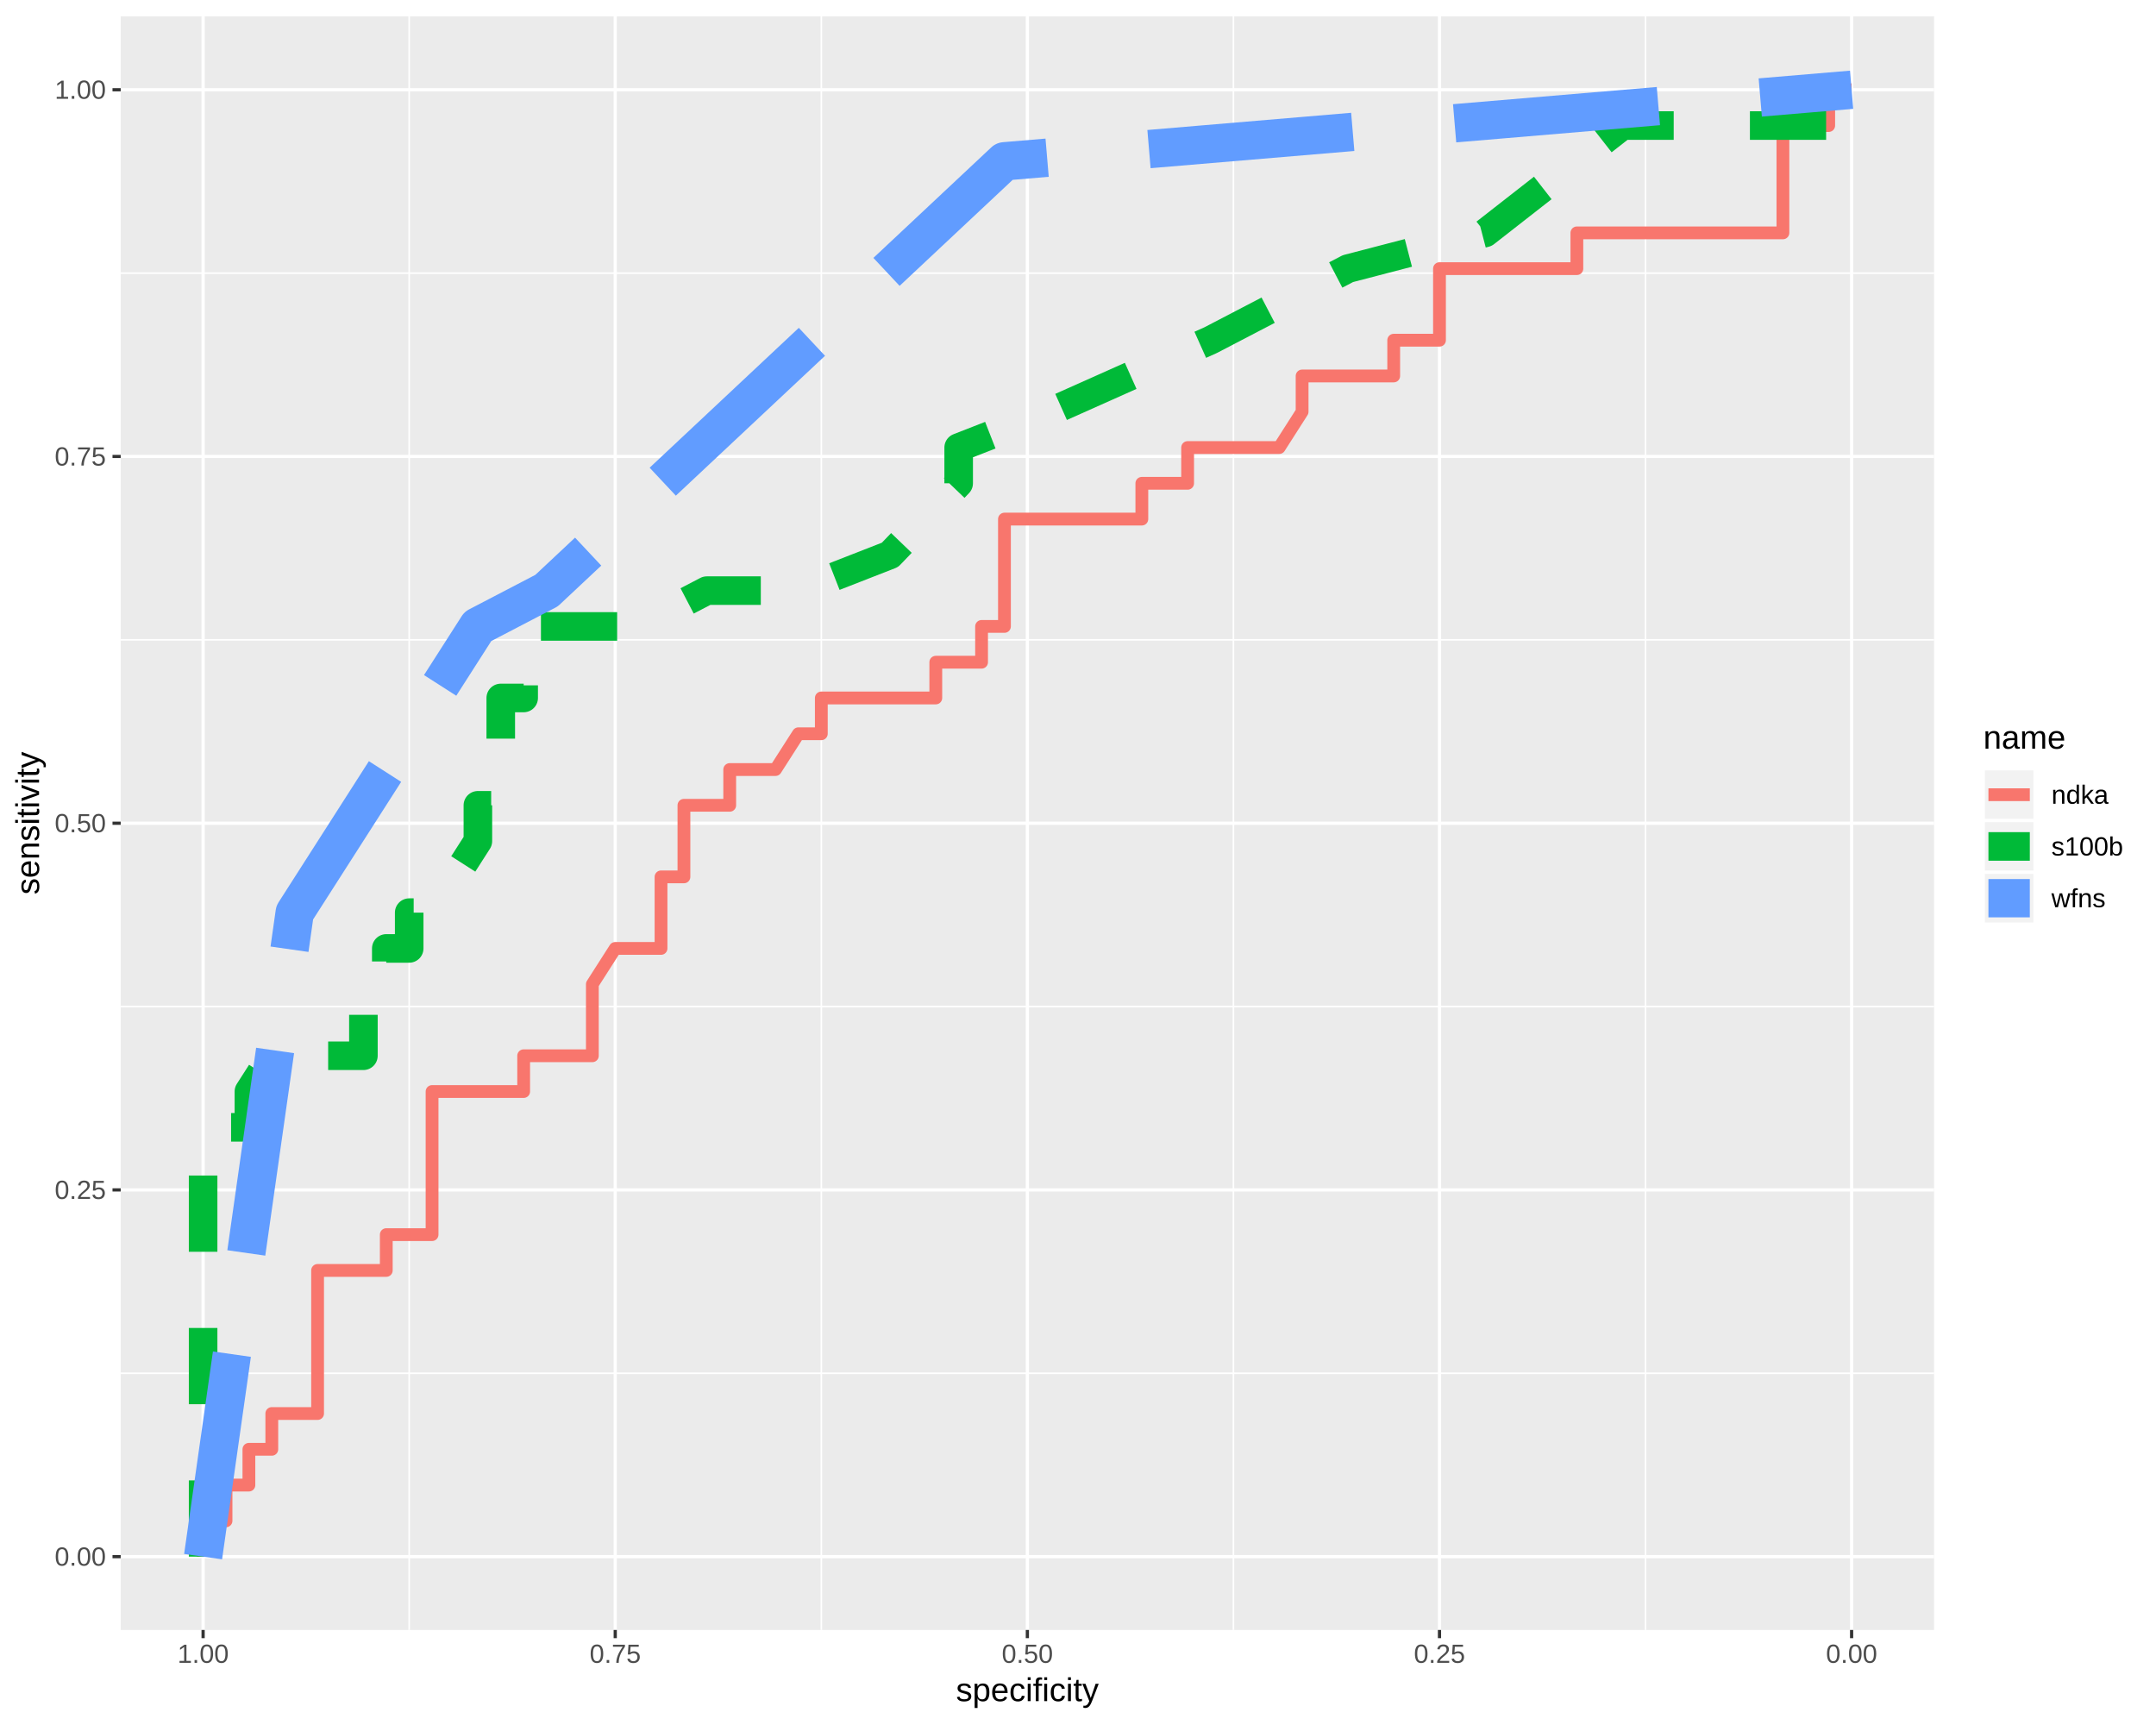
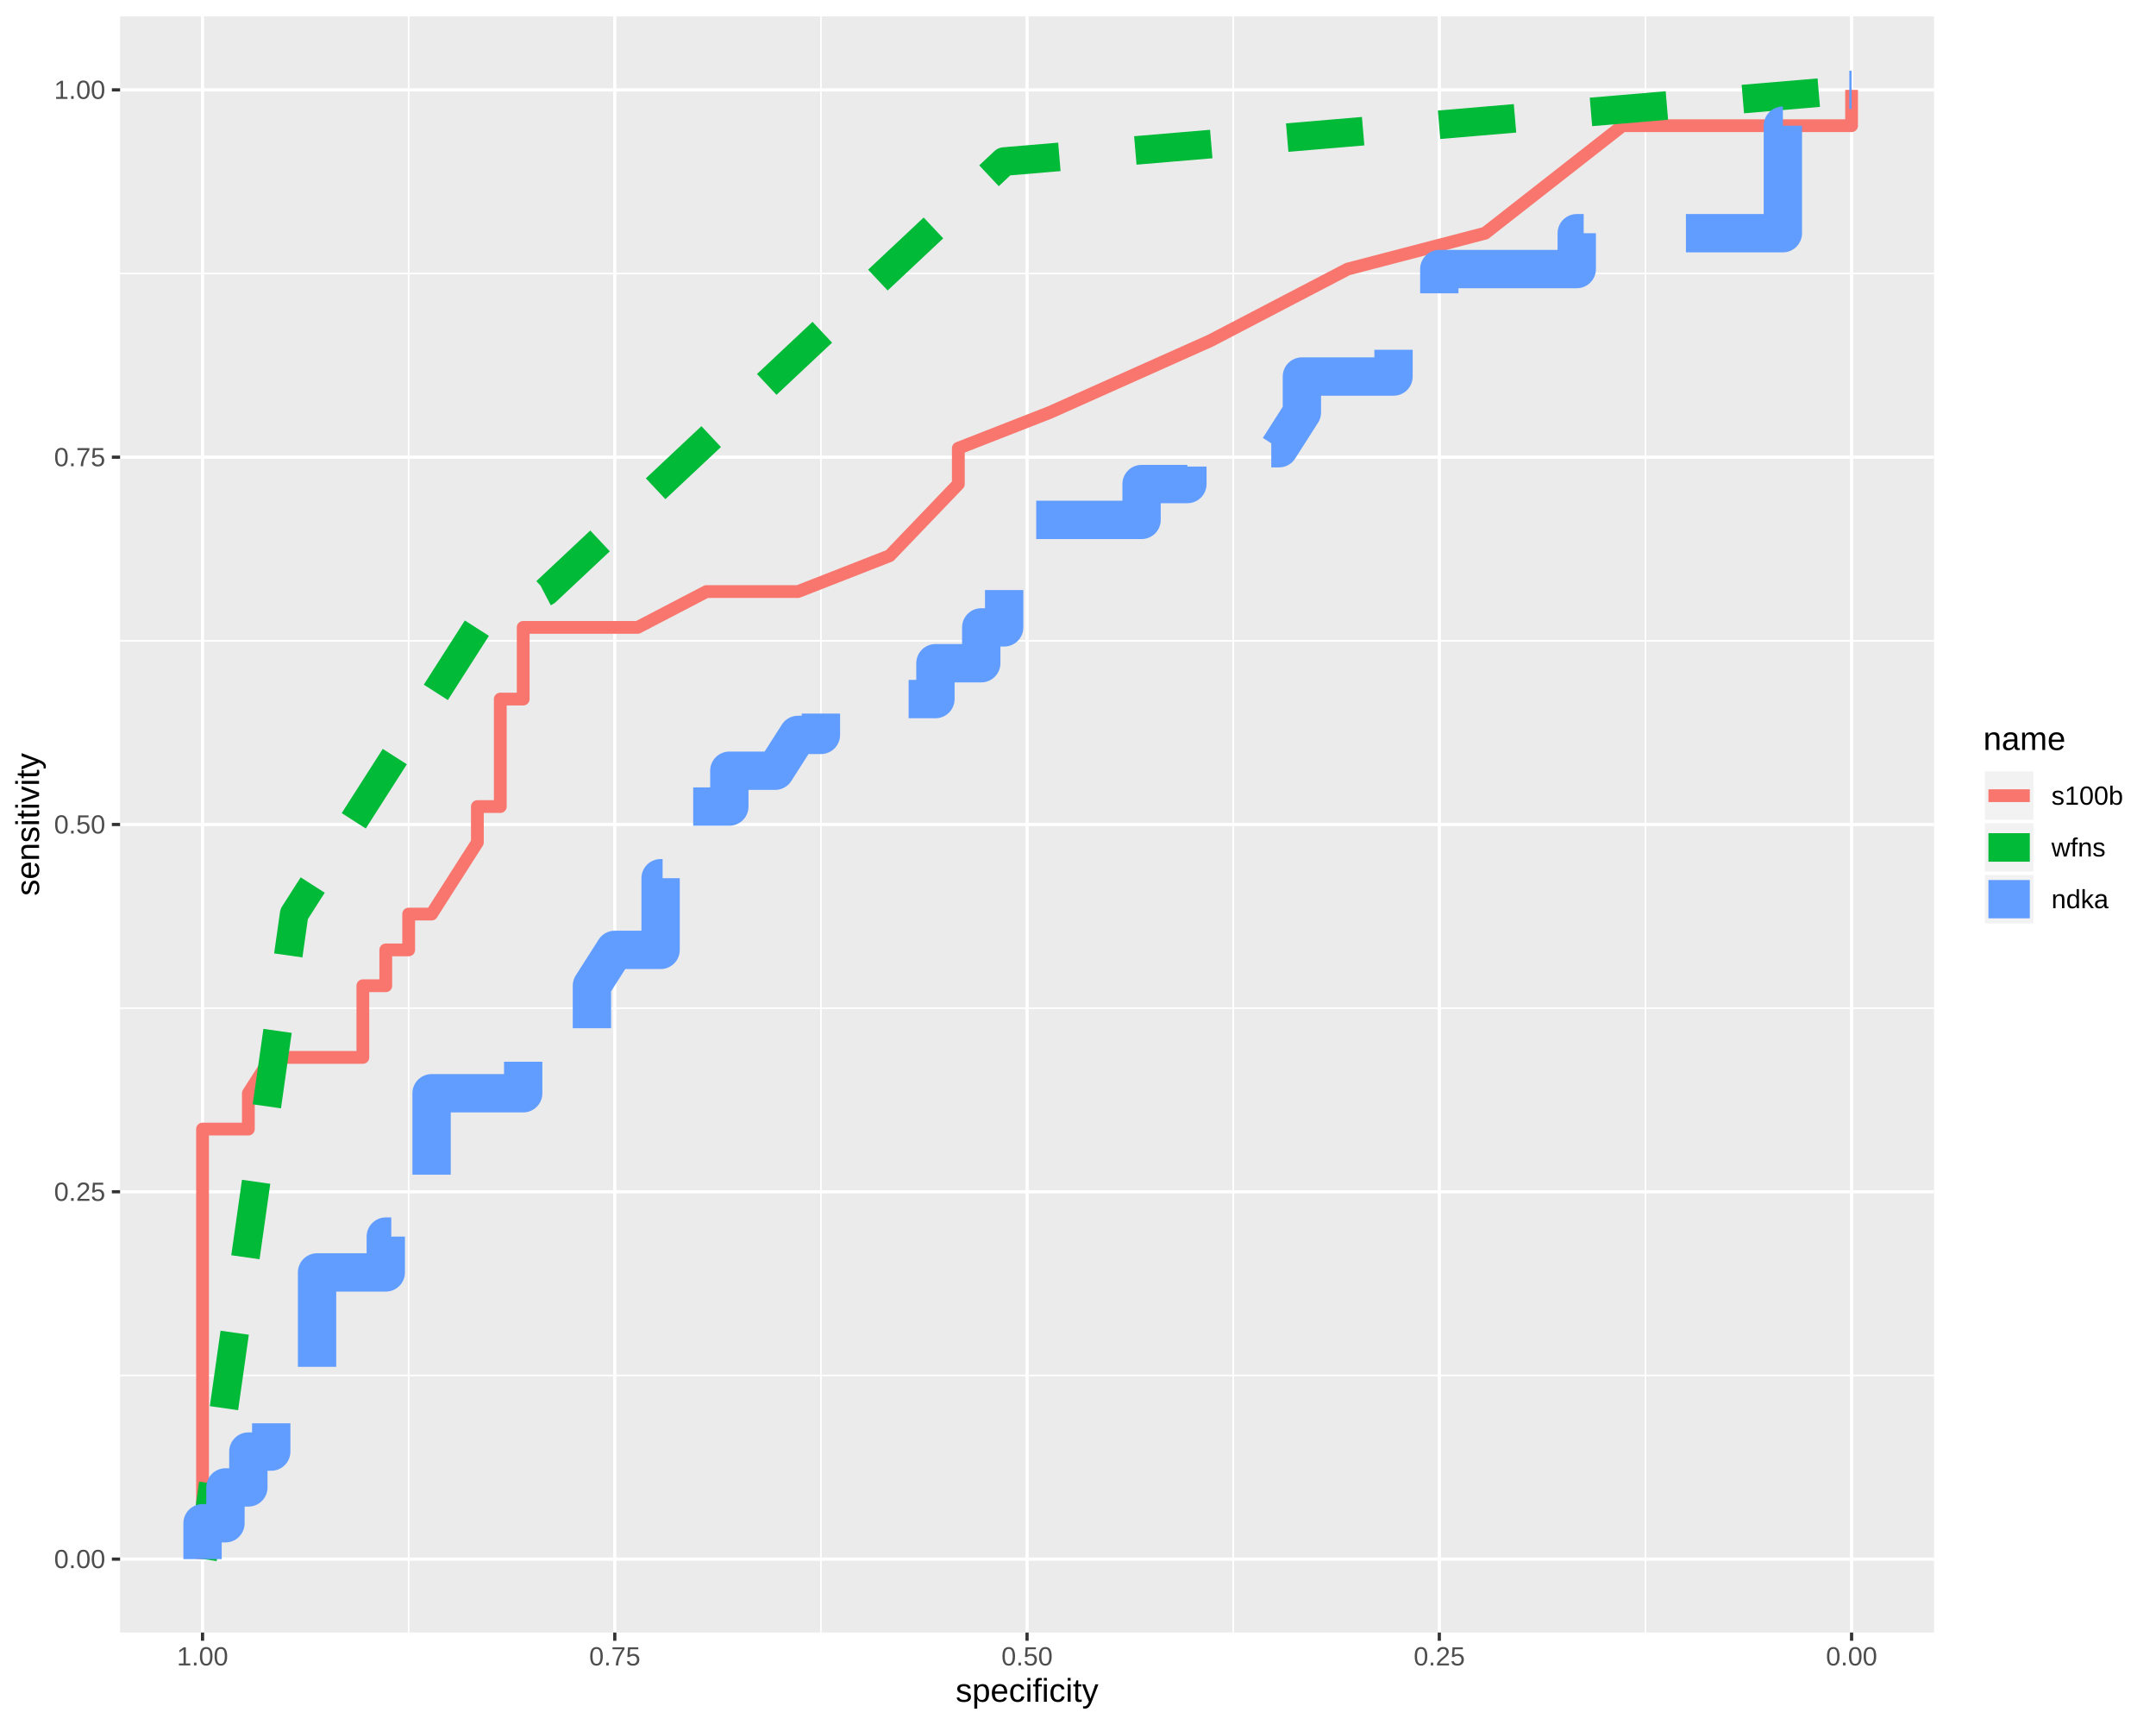
<svg xmlns="http://www.w3.org/2000/svg" viewBox="0 0 720.00 576.00">
  <defs>
    <style type="text/css">
    line, polyline, polygon, path, rect, circle {
      fill: none;
      stroke: #000000;
      stroke-linecap: round;
      stroke-linejoin: round;
      stroke-miterlimit: 10.00;
    }
  </style>
  </defs>
  <rect width="100%" height="100%" style="stroke: none; fill: #FFFFFF;" />
  <rect x="0.00" y="0.00" width="720.00" height="576.00" style="stroke-width: 1.07; stroke: #FFFFFF; fill: #FFFFFF;" />
  <defs>
-     <clipPath id="cpNDAuMzF8NjQ1Ljg3fDU0NC4yN3w1LjQ4">
-       <rect x="40.31" y="5.48" width="605.57" height="538.79" />
+     <clipPath id="cpNDAuMTB8NjQ1Ljg3fDU0NS4xM3w1LjQ4">
+       <rect x="40.10" y="5.48" width="605.77" height="539.65" />
    </clipPath>
  </defs>
-   <rect x="40.31" y="5.48" width="605.57" height="538.79" style="stroke-width: 1.07; stroke: none; fill: #EBEBEB;" clip-path="url(#cpNDAuMzF8NjQ1Ljg3fDU0NC4yN3w1LjQ4)" />
-   <polyline points="40.31,458.55 645.87,458.55 " style="stroke-width: 0.53; stroke: #FFFFFF; stroke-linecap: butt;" clip-path="url(#cpNDAuMzF8NjQ1Ljg3fDU0NC4yN3w1LjQ4)" />
-   <polyline points="40.31,336.10 645.87,336.10 " style="stroke-width: 0.53; stroke: #FFFFFF; stroke-linecap: butt;" clip-path="url(#cpNDAuMzF8NjQ1Ljg3fDU0NC4yN3w1LjQ4)" />
-   <polyline points="40.31,213.65 645.87,213.65 " style="stroke-width: 0.53; stroke: #FFFFFF; stroke-linecap: butt;" clip-path="url(#cpNDAuMzF8NjQ1Ljg3fDU0NC4yN3w1LjQ4)" />
-   <polyline points="40.31,91.20 645.87,91.20 " style="stroke-width: 0.53; stroke: #FFFFFF; stroke-linecap: butt;" clip-path="url(#cpNDAuMzF8NjQ1Ljg3fDU0NC4yN3w1LjQ4)" />
-   <polyline points="549.53,544.27 549.53,5.48 " style="stroke-width: 0.53; stroke: #FFFFFF; stroke-linecap: butt;" clip-path="url(#cpNDAuMzF8NjQ1Ljg3fDU0NC4yN3w1LjQ4)" />
-   <polyline points="411.91,544.27 411.91,5.48 " style="stroke-width: 0.53; stroke: #FFFFFF; stroke-linecap: butt;" clip-path="url(#cpNDAuMzF8NjQ1Ljg3fDU0NC4yN3w1LjQ4)" />
-   <polyline points="274.28,544.27 274.28,5.48 " style="stroke-width: 0.53; stroke: #FFFFFF; stroke-linecap: butt;" clip-path="url(#cpNDAuMzF8NjQ1Ljg3fDU0NC4yN3w1LjQ4)" />
-   <polyline points="136.65,544.27 136.65,5.48 " style="stroke-width: 0.53; stroke: #FFFFFF; stroke-linecap: butt;" clip-path="url(#cpNDAuMzF8NjQ1Ljg3fDU0NC4yN3w1LjQ4)" />
-   <polyline points="40.31,519.78 645.87,519.78 " style="stroke-width: 1.07; stroke: #FFFFFF; stroke-linecap: butt;" clip-path="url(#cpNDAuMzF8NjQ1Ljg3fDU0NC4yN3w1LjQ4)" />
-   <polyline points="40.31,397.33 645.87,397.33 " style="stroke-width: 1.07; stroke: #FFFFFF; stroke-linecap: butt;" clip-path="url(#cpNDAuMzF8NjQ1Ljg3fDU0NC4yN3w1LjQ4)" />
-   <polyline points="40.31,274.88 645.87,274.88 " style="stroke-width: 1.07; stroke: #FFFFFF; stroke-linecap: butt;" clip-path="url(#cpNDAuMzF8NjQ1Ljg3fDU0NC4yN3w1LjQ4)" />
-   <polyline points="40.31,152.42 645.87,152.42 " style="stroke-width: 1.07; stroke: #FFFFFF; stroke-linecap: butt;" clip-path="url(#cpNDAuMzF8NjQ1Ljg3fDU0NC4yN3w1LjQ4)" />
-   <polyline points="40.31,29.97 645.87,29.97 " style="stroke-width: 1.07; stroke: #FFFFFF; stroke-linecap: butt;" clip-path="url(#cpNDAuMzF8NjQ1Ljg3fDU0NC4yN3w1LjQ4)" />
-   <polyline points="618.35,544.27 618.35,5.48 " style="stroke-width: 1.07; stroke: #FFFFFF; stroke-linecap: butt;" clip-path="url(#cpNDAuMzF8NjQ1Ljg3fDU0NC4yN3w1LjQ4)" />
-   <polyline points="480.72,544.27 480.72,5.48 " style="stroke-width: 1.07; stroke: #FFFFFF; stroke-linecap: butt;" clip-path="url(#cpNDAuMzF8NjQ1Ljg3fDU0NC4yN3w1LjQ4)" />
-   <polyline points="343.09,544.27 343.09,5.48 " style="stroke-width: 1.07; stroke: #FFFFFF; stroke-linecap: butt;" clip-path="url(#cpNDAuMzF8NjQ1Ljg3fDU0NC4yN3w1LjQ4)" />
-   <polyline points="205.46,544.27 205.46,5.48 " style="stroke-width: 1.07; stroke: #FFFFFF; stroke-linecap: butt;" clip-path="url(#cpNDAuMzF8NjQ1Ljg3fDU0NC4yN3w1LjQ4)" />
-   <polyline points="67.83,544.27 67.83,5.48 " style="stroke-width: 1.07; stroke: #FFFFFF; stroke-linecap: butt;" clip-path="url(#cpNDAuMzF8NjQ1Ljg3fDU0NC4yN3w1LjQ4)" />
-   <polyline points="67.83,519.78 67.83,507.83 75.48,507.83 75.48,495.89 83.12,495.89 83.12,483.94 90.77,483.94 90.77,471.99 98.42,471.99 106.06,471.99 106.06,460.05 106.06,448.10 106.06,436.15 106.06,424.21 113.71,424.21 121.36,424.21 129.00,424.21 129.00,412.26 136.65,412.26 144.29,412.26 144.29,400.31 144.29,388.37 144.29,376.42 144.29,364.47 151.94,364.47 159.59,364.47 167.23,364.47 174.88,364.47 174.88,352.53 182.52,352.53 190.17,352.53 197.82,352.53 197.82,340.58 197.82,328.64 205.46,316.69 213.11,316.69 220.75,316.69 220.75,304.74 220.75,292.80 228.40,292.80 228.40,280.85 228.40,268.90 236.05,268.90 243.69,268.90 243.69,256.96 251.34,256.96 258.98,256.96 266.63,245.01 274.28,245.01 274.28,233.06 281.92,233.06 289.57,233.06 297.21,233.06 304.86,233.06 312.51,233.06 312.51,221.12 320.15,221.12 327.80,221.12 327.80,209.17 335.44,209.17 335.44,197.22 335.44,185.28 335.44,173.33 343.09,173.33 350.74,173.33 358.38,173.33 366.03,173.33 373.67,173.33 381.32,173.33 381.32,161.38 388.97,161.38 396.61,161.38 396.61,149.44 404.26,149.44 411.91,149.44 419.55,149.44 427.20,149.44 434.84,137.49 434.84,125.54 442.49,125.54 457.78,125.54 465.43,125.54 465.43,113.60 473.07,113.60 480.72,113.60 480.72,101.65 480.72,89.70 488.37,89.70 496.01,89.70 503.66,89.70 511.30,89.70 518.95,89.70 526.60,89.70 526.60,77.76 534.24,77.76 541.89,77.76 549.53,77.76 557.18,77.76 564.83,77.76 572.47,77.76 580.12,77.76 587.76,77.76 595.41,77.76 595.41,65.81 595.41,53.86 595.41,41.92 603.06,41.92 610.70,41.92 610.70,29.97 618.35,29.97 " style="stroke-width: 4.27; stroke: #F8766D; stroke-linecap: butt;" clip-path="url(#cpNDAuMzF8NjQ1Ljg3fDU0NC4yN3w1LjQ4)" />
-   <polyline points="67.83,519.78 67.83,507.83 67.83,495.89 67.83,483.94 67.83,471.99 67.83,460.05 67.83,448.10 67.83,424.21 67.83,412.26 67.83,400.31 67.83,388.37 67.83,376.42 83.12,376.42 83.12,364.47 90.77,352.53 106.06,352.53 113.71,352.53 121.36,352.53 121.36,328.64 129.00,328.64 129.00,316.69 136.65,316.69 136.65,304.74 144.29,304.74 151.94,292.80 159.59,280.85 159.59,268.90 167.23,268.90 167.23,256.96 167.23,245.01 167.23,233.06 174.88,233.06 174.88,221.12 174.88,209.17 190.17,209.17 197.82,209.17 213.11,209.17 236.05,197.22 266.63,197.22 297.21,185.28 320.15,161.38 320.15,149.44 350.74,137.49 404.26,113.60 450.14,89.70 496.01,77.76 541.89,41.92 557.18,41.92 580.12,41.92 618.35,41.92 618.35,29.97 " style="stroke-width: 9.54; stroke: #00BA38; stroke-dasharray: 25.45,25.45; stroke-linecap: butt;" clip-path="url(#cpNDAuMzF8NjQ1Ljg3fDU0NC4yN3w1LjQ4)" />
-   <polyline points="67.83,519.78 98.42,304.74 159.59,209.17 182.52,197.22 335.44,53.86 618.35,29.97 " style="stroke-width: 12.80; stroke: #619CFF; stroke-dasharray: 68.29,34.14; stroke-linecap: butt;" clip-path="url(#cpNDAuMzF8NjQ1Ljg3fDU0NC4yN3w1LjQ4)" />
+   <rect x="40.10" y="5.48" width="605.77" height="539.65" style="stroke-width: 1.07; stroke: none; fill: #EBEBEB;" clip-path="url(#cpNDAuMTB8NjQ1Ljg3fDU0NS4xM3w1LjQ4)" />
+   <polyline points="40.10,459.28 645.87,459.28 " style="stroke-width: 0.53; stroke: #FFFFFF; stroke-linecap: butt;" clip-path="url(#cpNDAuMTB8NjQ1Ljg3fDU0NS4xM3w1LjQ4)" />
+   <polyline points="40.10,336.63 645.87,336.63 " style="stroke-width: 0.53; stroke: #FFFFFF; stroke-linecap: butt;" clip-path="url(#cpNDAuMTB8NjQ1Ljg3fDU0NS4xM3w1LjQ4)" />
+   <polyline points="40.10,213.98 645.87,213.98 " style="stroke-width: 0.53; stroke: #FFFFFF; stroke-linecap: butt;" clip-path="url(#cpNDAuMTB8NjQ1Ljg3fDU0NS4xM3w1LjQ4)" />
+   <polyline points="40.10,91.33 645.87,91.33 " style="stroke-width: 0.53; stroke: #FFFFFF; stroke-linecap: butt;" clip-path="url(#cpNDAuMTB8NjQ1Ljg3fDU0NS4xM3w1LjQ4)" />
+   <polyline points="549.50,545.13 549.50,5.48 " style="stroke-width: 0.53; stroke: #FFFFFF; stroke-linecap: butt;" clip-path="url(#cpNDAuMTB8NjQ1Ljg3fDU0NS4xM3w1LjQ4)" />
+   <polyline points="411.83,545.13 411.83,5.48 " style="stroke-width: 0.53; stroke: #FFFFFF; stroke-linecap: butt;" clip-path="url(#cpNDAuMTB8NjQ1Ljg3fDU0NS4xM3w1LjQ4)" />
+   <polyline points="274.15,545.13 274.15,5.48 " style="stroke-width: 0.53; stroke: #FFFFFF; stroke-linecap: butt;" clip-path="url(#cpNDAuMTB8NjQ1Ljg3fDU0NS4xM3w1LjQ4)" />
+   <polyline points="136.48,545.13 136.48,5.48 " style="stroke-width: 0.53; stroke: #FFFFFF; stroke-linecap: butt;" clip-path="url(#cpNDAuMTB8NjQ1Ljg3fDU0NS4xM3w1LjQ4)" />
+   <polyline points="40.10,520.60 645.87,520.60 " style="stroke-width: 1.07; stroke: #FFFFFF; stroke-linecap: butt;" clip-path="url(#cpNDAuMTB8NjQ1Ljg3fDU0NS4xM3w1LjQ4)" />
+   <polyline points="40.10,397.95 645.87,397.95 " style="stroke-width: 1.07; stroke: #FFFFFF; stroke-linecap: butt;" clip-path="url(#cpNDAuMTB8NjQ1Ljg3fDU0NS4xM3w1LjQ4)" />
+   <polyline points="40.10,275.31 645.87,275.31 " style="stroke-width: 1.07; stroke: #FFFFFF; stroke-linecap: butt;" clip-path="url(#cpNDAuMTB8NjQ1Ljg3fDU0NS4xM3w1LjQ4)" />
+   <polyline points="40.10,152.66 645.87,152.66 " style="stroke-width: 1.07; stroke: #FFFFFF; stroke-linecap: butt;" clip-path="url(#cpNDAuMTB8NjQ1Ljg3fDU0NS4xM3w1LjQ4)" />
+   <polyline points="40.10,30.01 645.87,30.01 " style="stroke-width: 1.07; stroke: #FFFFFF; stroke-linecap: butt;" clip-path="url(#cpNDAuMTB8NjQ1Ljg3fDU0NS4xM3w1LjQ4)" />
+   <polyline points="618.34,545.13 618.34,5.48 " style="stroke-width: 1.07; stroke: #FFFFFF; stroke-linecap: butt;" clip-path="url(#cpNDAuMTB8NjQ1Ljg3fDU0NS4xM3w1LjQ4)" />
+   <polyline points="480.66,545.13 480.66,5.48 " style="stroke-width: 1.07; stroke: #FFFFFF; stroke-linecap: butt;" clip-path="url(#cpNDAuMTB8NjQ1Ljg3fDU0NS4xM3w1LjQ4)" />
+   <polyline points="342.99,545.13 342.99,5.48 " style="stroke-width: 1.07; stroke: #FFFFFF; stroke-linecap: butt;" clip-path="url(#cpNDAuMTB8NjQ1Ljg3fDU0NS4xM3w1LjQ4)" />
+   <polyline points="205.31,545.13 205.31,5.48 " style="stroke-width: 1.07; stroke: #FFFFFF; stroke-linecap: butt;" clip-path="url(#cpNDAuMTB8NjQ1Ljg3fDU0NS4xM3w1LjQ4)" />
+   <polyline points="67.64,545.13 67.64,5.48 " style="stroke-width: 1.07; stroke: #FFFFFF; stroke-linecap: butt;" clip-path="url(#cpNDAuMTB8NjQ1Ljg3fDU0NS4xM3w1LjQ4)" />
+   <polyline points="67.64,520.60 67.64,508.64 67.64,496.67 67.64,484.70 67.64,472.74 67.64,460.77 67.64,448.81 67.64,424.88 67.64,412.91 67.64,400.94 67.64,388.98 67.64,377.01 82.94,377.01 82.94,365.05 90.58,353.08 105.88,353.08 113.53,353.08 121.18,353.08 121.18,329.15 128.83,329.15 128.83,317.18 136.48,317.18 136.48,305.22 144.13,305.22 151.77,293.25 159.42,281.29 159.42,269.32 167.07,269.32 167.07,257.36 167.07,245.39 167.07,233.43 174.72,233.43 174.72,221.46 174.72,209.49 190.02,209.49 197.67,209.49 212.96,209.49 235.91,197.53 266.50,197.53 297.10,185.56 320.04,161.63 320.04,149.67 350.64,137.70 404.18,113.77 450.07,89.84 495.96,77.87 541.85,41.97 557.15,41.97 580.10,41.97 618.34,41.97 618.34,30.01 " style="stroke-width: 4.27; stroke: #F8766D; stroke-linecap: butt;" clip-path="url(#cpNDAuMTB8NjQ1Ljg3fDU0NS4xM3w1LjQ4)" />
+   <polyline points="67.64,520.60 98.23,305.22 159.42,209.49 182.37,197.53 335.34,53.94 618.34,30.01 " style="stroke-width: 9.54; stroke: #00BA38; stroke-dasharray: 25.45,25.45; stroke-linecap: butt;" clip-path="url(#cpNDAuMTB8NjQ1Ljg3fDU0NS4xM3w1LjQ4)" />
+   <polyline points="67.64,520.60 67.64,508.64 75.29,508.64 75.29,496.67 82.94,496.67 82.94,484.70 90.58,484.70 90.58,472.74 98.23,472.74 105.88,472.74 105.88,460.77 105.88,448.81 105.88,436.84 105.88,424.88 113.53,424.88 121.18,424.88 128.83,424.88 128.83,412.91 136.48,412.91 144.13,412.91 144.13,400.94 144.13,388.98 144.13,377.01 144.13,365.05 151.77,365.05 159.42,365.05 167.07,365.05 174.72,365.05 174.72,353.08 182.37,353.08 190.02,353.08 197.67,353.08 197.67,341.12 197.67,329.15 205.31,317.18 212.96,317.18 220.61,317.18 220.61,305.22 220.61,293.25 228.26,293.25 228.26,281.29 228.26,269.32 235.91,269.32 243.56,269.32 243.56,257.36 251.21,257.36 258.85,257.36 266.50,245.39 274.15,245.39 274.15,233.43 281.80,233.43 289.45,233.43 297.10,233.43 304.75,233.43 312.39,233.43 312.39,221.46 320.04,221.46 327.69,221.46 327.69,209.49 335.34,209.49 335.34,197.53 335.34,185.56 335.34,173.60 342.99,173.60 350.64,173.60 358.29,173.60 365.94,173.60 373.58,173.60 381.23,173.60 381.23,161.63 388.88,161.63 396.53,161.63 396.53,149.67 404.18,149.67 411.83,149.67 419.48,149.67 427.12,149.67 434.77,137.70 434.77,125.73 442.42,125.73 457.72,125.73 465.37,125.73 465.37,113.77 473.02,113.77 480.66,113.77 480.66,101.80 480.66,89.84 488.31,89.84 495.96,89.84 503.61,89.84 511.26,89.84 518.91,89.84 526.56,89.84 526.56,77.87 534.20,77.87 541.85,77.87 549.50,77.87 557.15,77.87 564.80,77.87 572.45,77.87 580.10,77.87 587.75,77.87 595.39,77.87 595.39,65.91 595.39,53.94 595.39,41.97 603.04,41.97 610.69,41.97 610.69,30.01 618.34,30.01 " style="stroke-width: 12.80; stroke: #619CFF; stroke-dasharray: 68.29,34.14; stroke-linecap: butt;" clip-path="url(#cpNDAuMTB8NjQ1Ljg3fDU0NS4xM3w1LjQ4)" />
  <defs>
    <clipPath id="cpMC4wMHw3MjAuMDB8NTc2LjAwfDAuMDA=">
      <rect x="0.00" y="0.00" width="720.00" height="576.00" />
    </clipPath>
  </defs>
  <g clip-path="url(#cpMC4wMHw3MjAuMDB8NTc2LjAwfDAuMDA=)">
-     <text x="18.27" y="522.80" style="font-size: 8.80px; fill: #4D4D4D; font-family: Liberation Sans;" textLength="17.11px" lengthAdjust="spacingAndGlyphs">0.00</text>
+     <text x="18.06" y="523.62" style="font-size: 8.80px; fill: #4D4D4D; font-family: Liberation Sans;" textLength="17.11px" lengthAdjust="spacingAndGlyphs">0.00</text>
  </g>
  <g clip-path="url(#cpMC4wMHw3MjAuMDB8NTc2LjAwfDAuMDA=)">
-     <text x="18.27" y="400.35" style="font-size: 8.80px; fill: #4D4D4D; font-family: Liberation Sans;" textLength="17.11px" lengthAdjust="spacingAndGlyphs">0.25</text>
+     <text x="18.06" y="400.98" style="font-size: 8.80px; fill: #4D4D4D; font-family: Liberation Sans;" textLength="17.11px" lengthAdjust="spacingAndGlyphs">0.25</text>
  </g>
  <g clip-path="url(#cpMC4wMHw3MjAuMDB8NTc2LjAwfDAuMDA=)">
-     <text x="18.27" y="277.90" style="font-size: 8.80px; fill: #4D4D4D; font-family: Liberation Sans;" textLength="17.11px" lengthAdjust="spacingAndGlyphs">0.50</text>
+     <text x="18.06" y="278.33" style="font-size: 8.80px; fill: #4D4D4D; font-family: Liberation Sans;" textLength="17.11px" lengthAdjust="spacingAndGlyphs">0.50</text>
  </g>
  <g clip-path="url(#cpMC4wMHw3MjAuMDB8NTc2LjAwfDAuMDA=)">
-     <text x="18.27" y="155.45" style="font-size: 8.80px; fill: #4D4D4D; font-family: Liberation Sans;" textLength="17.11px" lengthAdjust="spacingAndGlyphs">0.75</text>
+     <text x="18.06" y="155.68" style="font-size: 8.80px; fill: #4D4D4D; font-family: Liberation Sans;" textLength="17.11px" lengthAdjust="spacingAndGlyphs">0.75</text>
  </g>
  <g clip-path="url(#cpMC4wMHw3MjAuMDB8NTc2LjAwfDAuMDA=)">
-     <text x="18.27" y="32.99" style="font-size: 8.80px; fill: #4D4D4D; font-family: Liberation Sans;" textLength="17.11px" lengthAdjust="spacingAndGlyphs">1.00</text>
+     <text x="18.06" y="33.03" style="font-size: 8.80px; fill: #4D4D4D; font-family: Liberation Sans;" textLength="17.11px" lengthAdjust="spacingAndGlyphs">1.00</text>
  </g>
-   <polyline points="37.57,519.78 40.31,519.78 " style="stroke-width: 1.07; stroke: #333333; stroke-linecap: butt;" clip-path="url(#cpMC4wMHw3MjAuMDB8NTc2LjAwfDAuMDA=)" />
-   <polyline points="37.57,397.33 40.31,397.33 " style="stroke-width: 1.07; stroke: #333333; stroke-linecap: butt;" clip-path="url(#cpMC4wMHw3MjAuMDB8NTc2LjAwfDAuMDA=)" />
-   <polyline points="37.57,274.88 40.31,274.88 " style="stroke-width: 1.07; stroke: #333333; stroke-linecap: butt;" clip-path="url(#cpMC4wMHw3MjAuMDB8NTc2LjAwfDAuMDA=)" />
-   <polyline points="37.57,152.42 40.31,152.42 " style="stroke-width: 1.07; stroke: #333333; stroke-linecap: butt;" clip-path="url(#cpMC4wMHw3MjAuMDB8NTc2LjAwfDAuMDA=)" />
-   <polyline points="37.57,29.97 40.31,29.97 " style="stroke-width: 1.07; stroke: #333333; stroke-linecap: butt;" clip-path="url(#cpMC4wMHw3MjAuMDB8NTc2LjAwfDAuMDA=)" />
-   <polyline points="618.35,547.01 618.35,544.27 " style="stroke-width: 1.07; stroke: #333333; stroke-linecap: butt;" clip-path="url(#cpMC4wMHw3MjAuMDB8NTc2LjAwfDAuMDA=)" />
-   <polyline points="480.72,547.01 480.72,544.27 " style="stroke-width: 1.07; stroke: #333333; stroke-linecap: butt;" clip-path="url(#cpMC4wMHw3MjAuMDB8NTc2LjAwfDAuMDA=)" />
-   <polyline points="343.09,547.01 343.09,544.27 " style="stroke-width: 1.07; stroke: #333333; stroke-linecap: butt;" clip-path="url(#cpMC4wMHw3MjAuMDB8NTc2LjAwfDAuMDA=)" />
-   <polyline points="205.46,547.01 205.46,544.27 " style="stroke-width: 1.07; stroke: #333333; stroke-linecap: butt;" clip-path="url(#cpMC4wMHw3MjAuMDB8NTc2LjAwfDAuMDA=)" />
-   <polyline points="67.83,547.01 67.83,544.27 " style="stroke-width: 1.07; stroke: #333333; stroke-linecap: butt;" clip-path="url(#cpMC4wMHw3MjAuMDB8NTc2LjAwfDAuMDA=)" />
+   <polyline points="37.36,520.60 40.10,520.60 " style="stroke-width: 1.07; stroke: #333333; stroke-linecap: butt;" clip-path="url(#cpMC4wMHw3MjAuMDB8NTc2LjAwfDAuMDA=)" />
+   <polyline points="37.36,397.95 40.10,397.95 " style="stroke-width: 1.07; stroke: #333333; stroke-linecap: butt;" clip-path="url(#cpMC4wMHw3MjAuMDB8NTc2LjAwfDAuMDA=)" />
+   <polyline points="37.36,275.31 40.10,275.31 " style="stroke-width: 1.07; stroke: #333333; stroke-linecap: butt;" clip-path="url(#cpMC4wMHw3MjAuMDB8NTc2LjAwfDAuMDA=)" />
+   <polyline points="37.36,152.66 40.10,152.66 " style="stroke-width: 1.07; stroke: #333333; stroke-linecap: butt;" clip-path="url(#cpMC4wMHw3MjAuMDB8NTc2LjAwfDAuMDA=)" />
+   <polyline points="37.36,30.01 40.10,30.01 " style="stroke-width: 1.07; stroke: #333333; stroke-linecap: butt;" clip-path="url(#cpMC4wMHw3MjAuMDB8NTc2LjAwfDAuMDA=)" />
+   <polyline points="618.34,547.87 618.34,545.13 " style="stroke-width: 1.07; stroke: #333333; stroke-linecap: butt;" clip-path="url(#cpMC4wMHw3MjAuMDB8NTc2LjAwfDAuMDA=)" />
+   <polyline points="480.66,547.87 480.66,545.13 " style="stroke-width: 1.07; stroke: #333333; stroke-linecap: butt;" clip-path="url(#cpMC4wMHw3MjAuMDB8NTc2LjAwfDAuMDA=)" />
+   <polyline points="342.99,547.87 342.99,545.13 " style="stroke-width: 1.07; stroke: #333333; stroke-linecap: butt;" clip-path="url(#cpMC4wMHw3MjAuMDB8NTc2LjAwfDAuMDA=)" />
+   <polyline points="205.31,547.87 205.31,545.13 " style="stroke-width: 1.07; stroke: #333333; stroke-linecap: butt;" clip-path="url(#cpMC4wMHw3MjAuMDB8NTc2LjAwfDAuMDA=)" />
+   <polyline points="67.64,547.87 67.64,545.13 " style="stroke-width: 1.07; stroke: #333333; stroke-linecap: butt;" clip-path="url(#cpMC4wMHw3MjAuMDB8NTc2LjAwfDAuMDA=)" />
  <g clip-path="url(#cpMC4wMHw3MjAuMDB8NTc2LjAwfDAuMDA=)">
-     <text x="609.79" y="555.25" style="font-size: 8.80px; fill: #4D4D4D; font-family: Liberation Sans;" textLength="17.11px" lengthAdjust="spacingAndGlyphs">0.00</text>
+     <text x="609.78" y="556.11" style="font-size: 8.80px; fill: #4D4D4D; font-family: Liberation Sans;" textLength="17.11px" lengthAdjust="spacingAndGlyphs">0.00</text>
  </g>
  <g clip-path="url(#cpMC4wMHw3MjAuMDB8NTc2LjAwfDAuMDA=)">
-     <text x="472.17" y="555.25" style="font-size: 8.80px; fill: #4D4D4D; font-family: Liberation Sans;" textLength="17.11px" lengthAdjust="spacingAndGlyphs">0.25</text>
+     <text x="472.11" y="556.11" style="font-size: 8.80px; fill: #4D4D4D; font-family: Liberation Sans;" textLength="17.11px" lengthAdjust="spacingAndGlyphs">0.25</text>
  </g>
  <g clip-path="url(#cpMC4wMHw3MjAuMDB8NTc2LjAwfDAuMDA=)">
-     <text x="334.54" y="555.25" style="font-size: 8.80px; fill: #4D4D4D; font-family: Liberation Sans;" textLength="17.11px" lengthAdjust="spacingAndGlyphs">0.50</text>
+     <text x="334.43" y="556.11" style="font-size: 8.80px; fill: #4D4D4D; font-family: Liberation Sans;" textLength="17.11px" lengthAdjust="spacingAndGlyphs">0.50</text>
  </g>
  <g clip-path="url(#cpMC4wMHw3MjAuMDB8NTc2LjAwfDAuMDA=)">
-     <text x="196.91" y="555.25" style="font-size: 8.80px; fill: #4D4D4D; font-family: Liberation Sans;" textLength="17.11px" lengthAdjust="spacingAndGlyphs">0.75</text>
+     <text x="196.76" y="556.11" style="font-size: 8.80px; fill: #4D4D4D; font-family: Liberation Sans;" textLength="17.11px" lengthAdjust="spacingAndGlyphs">0.75</text>
  </g>
  <g clip-path="url(#cpMC4wMHw3MjAuMDB8NTc2LjAwfDAuMDA=)">
-     <text x="59.28" y="555.25" style="font-size: 8.80px; fill: #4D4D4D; font-family: Liberation Sans;" textLength="17.11px" lengthAdjust="spacingAndGlyphs">1.00</text>
+     <text x="59.08" y="556.11" style="font-size: 8.80px; fill: #4D4D4D; font-family: Liberation Sans;" textLength="17.11px" lengthAdjust="spacingAndGlyphs">1.00</text>
  </g>
  <g clip-path="url(#cpMC4wMHw3MjAuMDB8NTc2LjAwfDAuMDA=)">
-     <text x="319.25" y="568.04" style="font-size: 11.00px; font-family: Liberation Sans;" textLength="47.69px" lengthAdjust="spacingAndGlyphs">specificity</text>
+     <text x="319.15" y="568.24" style="font-size: 11.00px; font-family: Liberation Sans;" textLength="47.69px" lengthAdjust="spacingAndGlyphs">specificity</text>
  </g>
  <g clip-path="url(#cpMC4wMHw3MjAuMDB8NTc2LjAwfDAuMDA=)">
-     <text transform="translate(13.04,298.72) rotate(-90)" style="font-size: 11.00px; font-family: Liberation Sans;" textLength="47.69px" lengthAdjust="spacingAndGlyphs">sensitivity</text>
+     <text transform="translate(13.04,299.15) rotate(-90)" style="font-size: 11.00px; font-family: Liberation Sans;" textLength="47.69px" lengthAdjust="spacingAndGlyphs">sensitivity</text>
  </g>
-   <rect x="656.83" y="235.71" width="57.69" height="78.33" style="stroke-width: 1.07; stroke: none; fill: #FFFFFF;" clip-path="url(#cpMC4wMHw3MjAuMDB8NTc2LjAwfDAuMDA=)" />
+   <rect x="656.83" y="236.24" width="57.69" height="78.12" style="stroke-width: 1.07; stroke: none; fill: #FFFFFF;" clip-path="url(#cpMC4wMHw3MjAuMDB8NTc2LjAwfDAuMDA=)" />
  <g clip-path="url(#cpMC4wMHw3MjAuMDB8NTc2LjAwfDAuMDA=)">
-     <text x="662.31" y="250.00" style="font-size: 11.00px; font-family: Liberation Sans;" textLength="27.53px" lengthAdjust="spacingAndGlyphs">name</text>
+     <text x="662.31" y="250.43" style="font-size: 11.00px; font-family: Liberation Sans;" textLength="27.53px" lengthAdjust="spacingAndGlyphs">name</text>
  </g>
-   <rect x="662.31" y="256.72" width="17.28" height="17.28" style="stroke-width: 1.07; stroke: #FFFFFF; fill: #F2F2F2;" clip-path="url(#cpMC4wMHw3MjAuMDB8NTc2LjAwfDAuMDA=)" />
-   <line x1="664.04" y1="265.36" x2="677.86" y2="265.36" style="stroke-width: 4.27; stroke: #F8766D; stroke-linecap: butt;" clip-path="url(#cpMC4wMHw3MjAuMDB8NTc2LjAwfDAuMDA=)" />
-   <rect x="662.31" y="274.00" width="17.28" height="17.28" style="stroke-width: 1.07; stroke: #FFFFFF; fill: #F2F2F2;" clip-path="url(#cpMC4wMHw3MjAuMDB8NTc2LjAwfDAuMDA=)" />
-   <line x1="664.04" y1="282.64" x2="677.86" y2="282.64" style="stroke-width: 9.54; stroke: #00BA38; stroke-dasharray: 25.45,25.45; stroke-linecap: butt;" clip-path="url(#cpMC4wMHw3MjAuMDB8NTc2LjAwfDAuMDA=)" />
-   <rect x="662.31" y="291.28" width="17.28" height="17.28" style="stroke-width: 1.07; stroke: #FFFFFF; fill: #F2F2F2;" clip-path="url(#cpMC4wMHw3MjAuMDB8NTc2LjAwfDAuMDA=)" />
-   <line x1="664.04" y1="299.92" x2="677.86" y2="299.92" style="stroke-width: 12.80; stroke: #619CFF; stroke-dasharray: 68.29,34.14; stroke-linecap: butt;" clip-path="url(#cpMC4wMHw3MjAuMDB8NTc2LjAwfDAuMDA=)" />
+   <rect x="662.31" y="257.05" width="17.28" height="17.28" style="stroke-width: 1.07; stroke: #FFFFFF; fill: #F2F2F2;" clip-path="url(#cpMC4wMHw3MjAuMDB8NTc2LjAwfDAuMDA=)" />
+   <line x1="664.04" y1="265.69" x2="677.86" y2="265.69" style="stroke-width: 4.27; stroke: #F8766D; stroke-linecap: butt;" clip-path="url(#cpMC4wMHw3MjAuMDB8NTc2LjAwfDAuMDA=)" />
+   <rect x="662.31" y="274.33" width="17.28" height="17.28" style="stroke-width: 1.07; stroke: #FFFFFF; fill: #F2F2F2;" clip-path="url(#cpMC4wMHw3MjAuMDB8NTc2LjAwfDAuMDA=)" />
+   <line x1="664.04" y1="282.97" x2="677.86" y2="282.97" style="stroke-width: 9.54; stroke: #00BA38; stroke-dasharray: 25.45,25.45; stroke-linecap: butt;" clip-path="url(#cpMC4wMHw3MjAuMDB8NTc2LjAwfDAuMDA=)" />
+   <rect x="662.31" y="291.61" width="17.28" height="17.28" style="stroke-width: 1.07; stroke: #FFFFFF; fill: #F2F2F2;" clip-path="url(#cpMC4wMHw3MjAuMDB8NTc2LjAwfDAuMDA=)" />
+   <line x1="664.04" y1="300.25" x2="677.86" y2="300.25" style="stroke-width: 12.80; stroke: #619CFF; stroke-dasharray: 68.29,34.14; stroke-linecap: butt;" clip-path="url(#cpMC4wMHw3MjAuMDB8NTc2LjAwfDAuMDA=)" />
  <g clip-path="url(#cpMC4wMHw3MjAuMDB8NTc2LjAwfDAuMDA=)">
-     <text x="685.07" y="268.38" style="font-size: 8.80px; font-family: Liberation Sans;" textLength="19.08px" lengthAdjust="spacingAndGlyphs">ndka</text>
+     <text x="685.07" y="268.71" style="font-size: 8.80px; font-family: Liberation Sans;" textLength="23.97px" lengthAdjust="spacingAndGlyphs">s100b</text>
  </g>
  <g clip-path="url(#cpMC4wMHw3MjAuMDB8NTc2LjAwfDAuMDA=)">
-     <text x="685.07" y="285.66" style="font-size: 8.80px; font-family: Liberation Sans;" textLength="23.97px" lengthAdjust="spacingAndGlyphs">s100b</text>
+     <text x="685.07" y="285.99" style="font-size: 8.80px; font-family: Liberation Sans;" textLength="18.09px" lengthAdjust="spacingAndGlyphs">wfns</text>
  </g>
  <g clip-path="url(#cpMC4wMHw3MjAuMDB8NTc2LjAwfDAuMDA=)">
-     <text x="685.07" y="302.94" style="font-size: 8.80px; font-family: Liberation Sans;" textLength="18.09px" lengthAdjust="spacingAndGlyphs">wfns</text>
+     <text x="685.07" y="303.27" style="font-size: 8.80px; font-family: Liberation Sans;" textLength="19.08px" lengthAdjust="spacingAndGlyphs">ndka</text>
  </g>
</svg>
